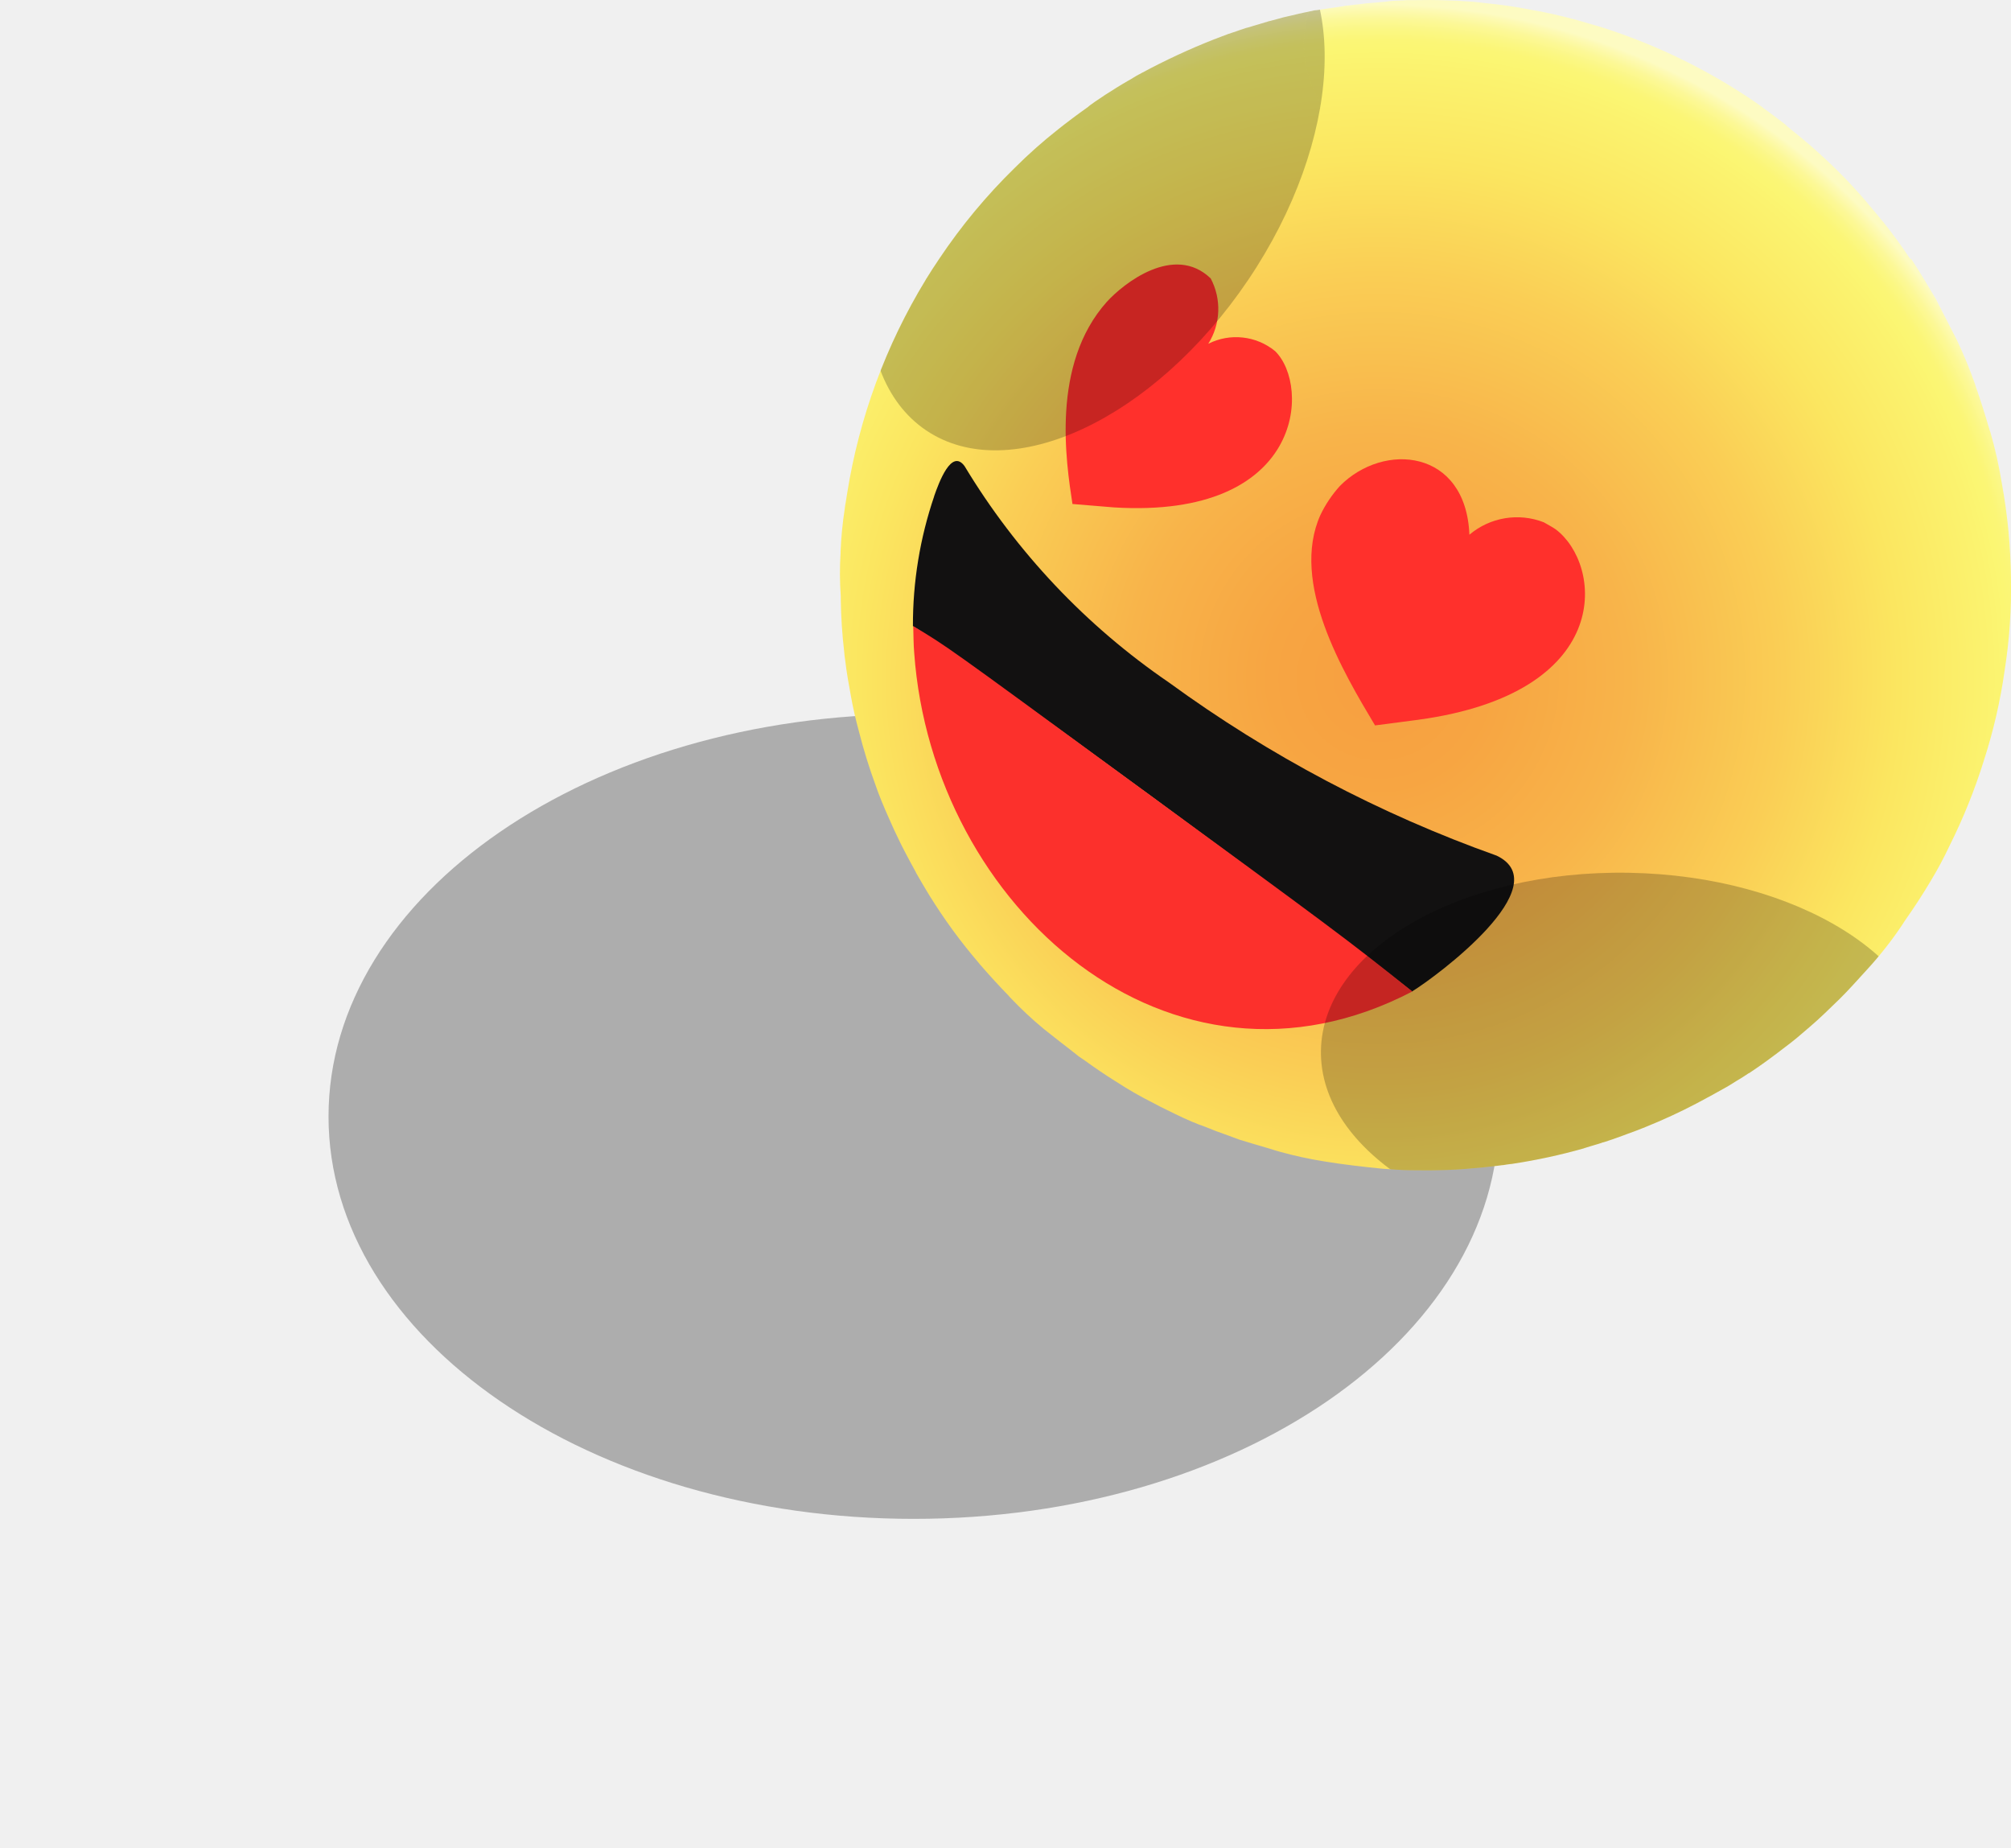
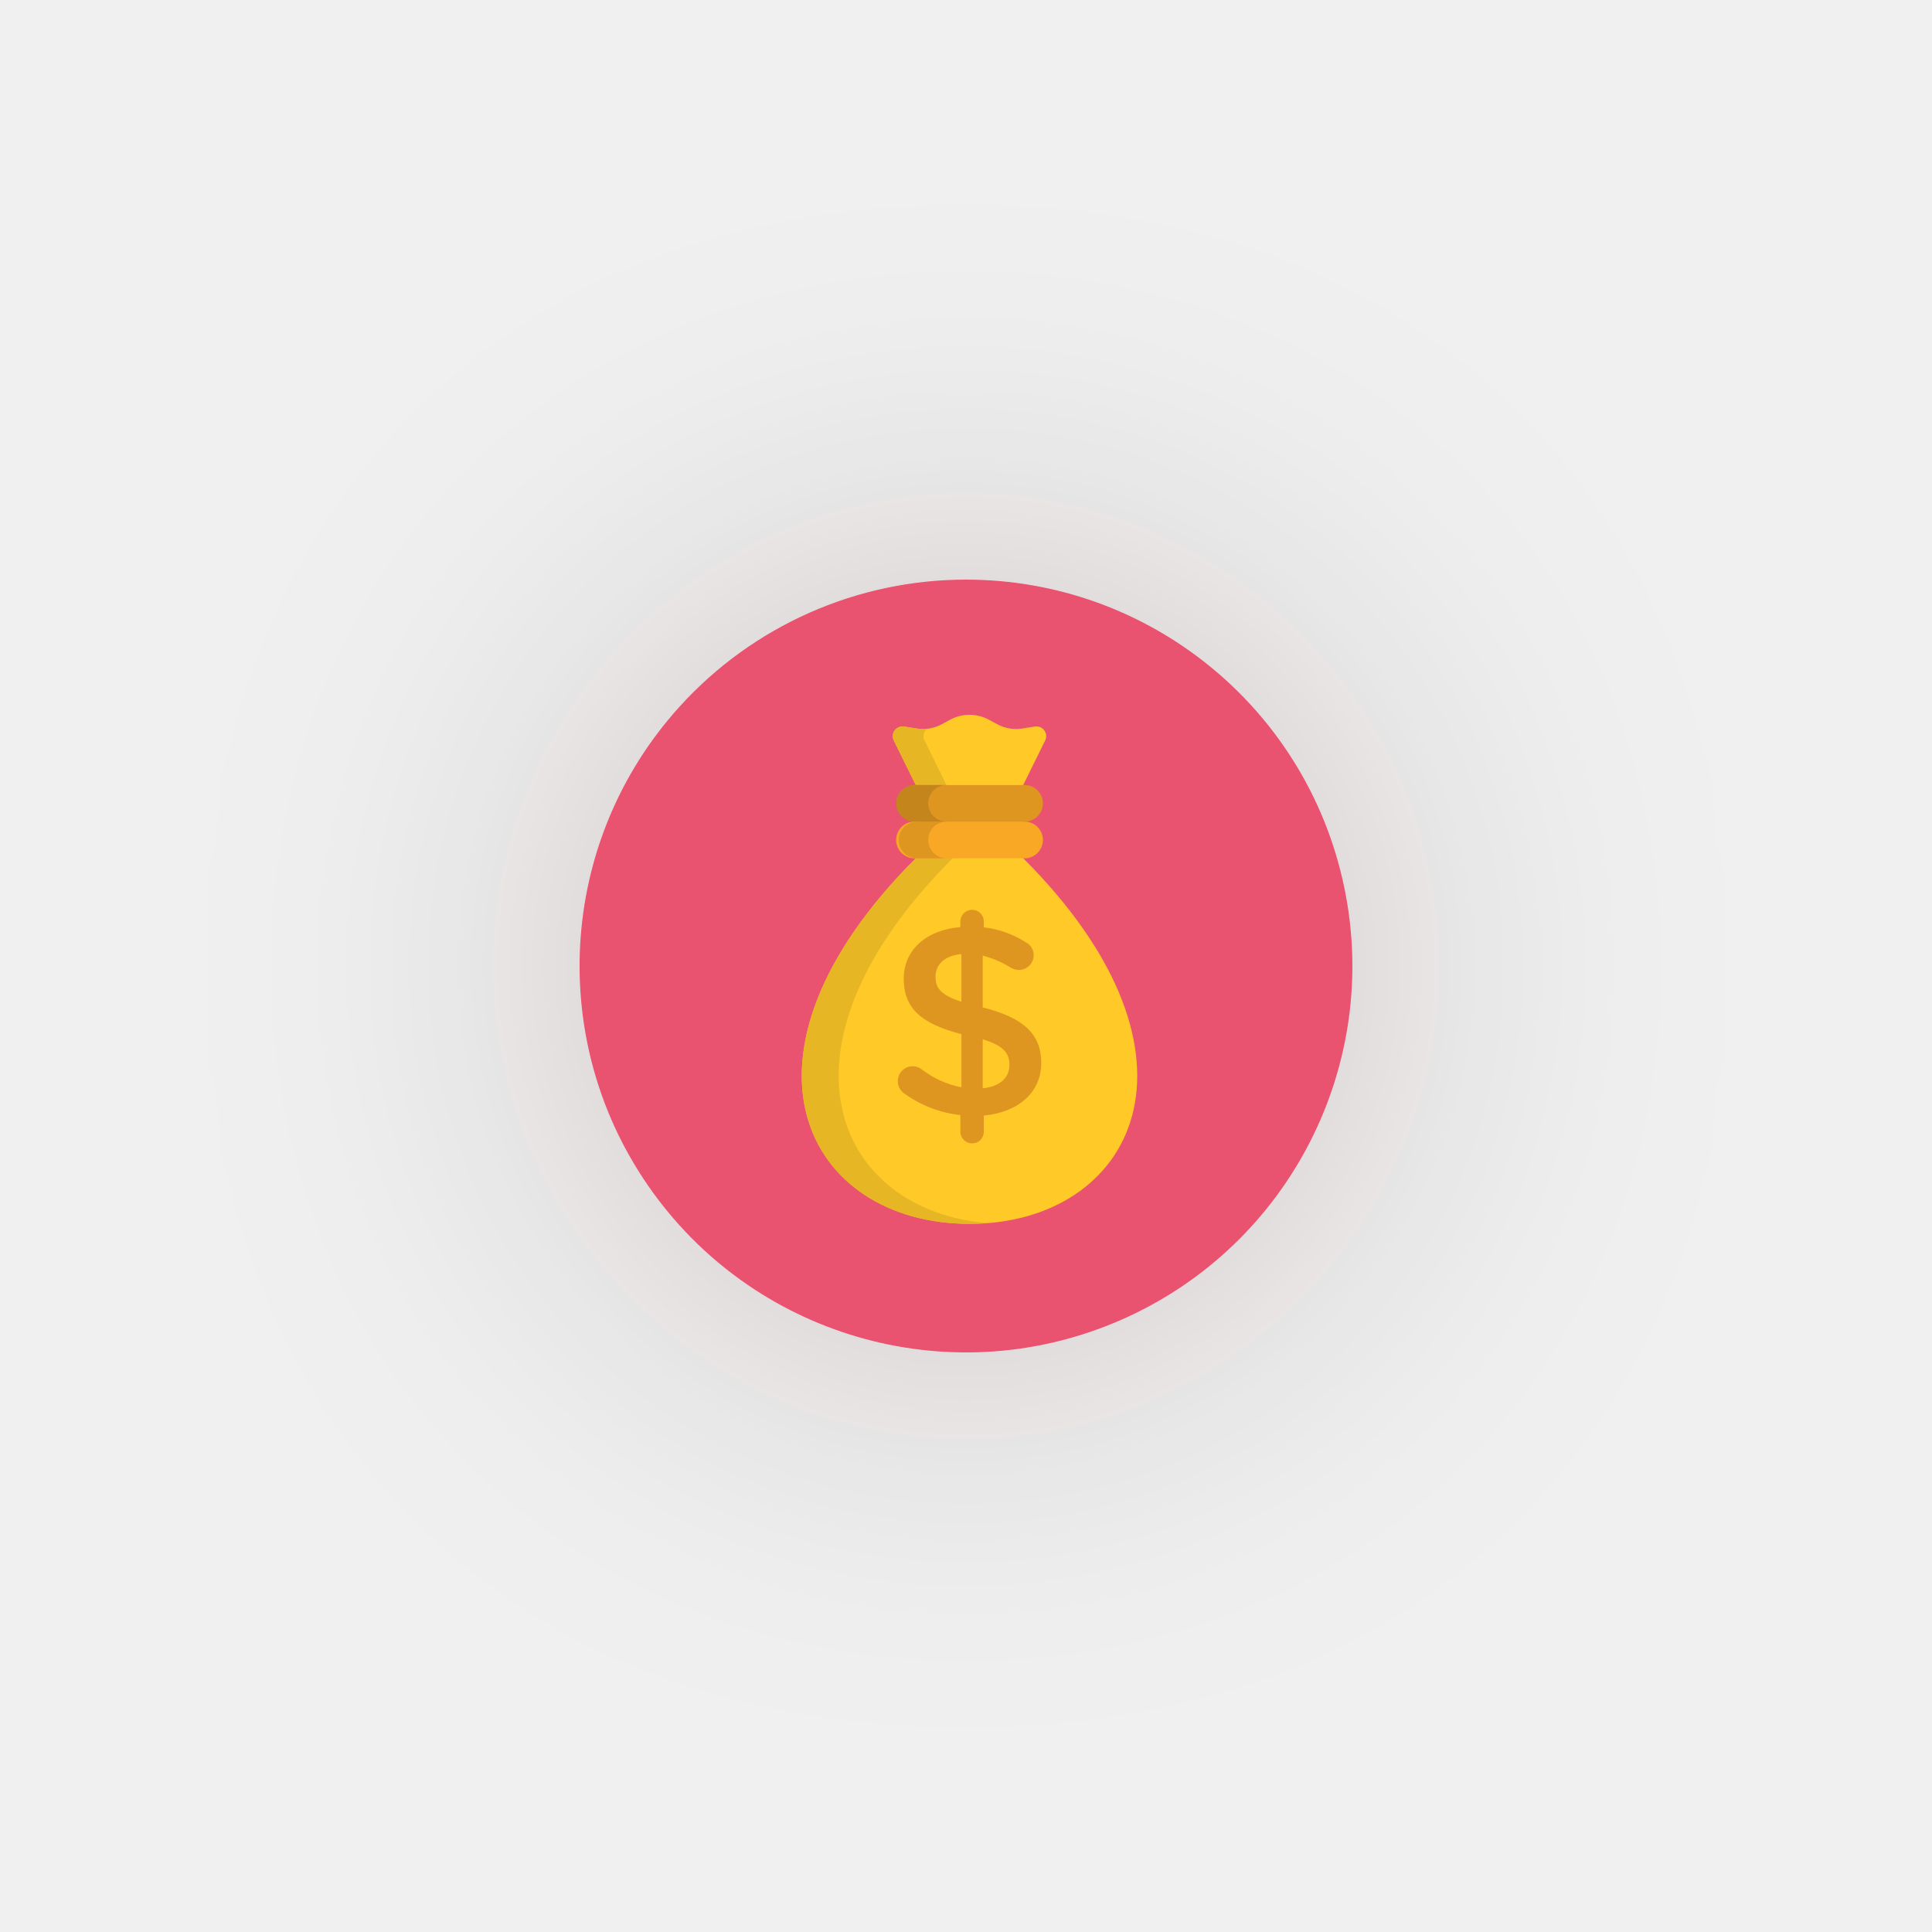
- <svg xmlns="http://www.w3.org/2000/svg" xmlns:xlink="http://www.w3.org/1999/xlink" width="82.478" height="75.758" viewBox="0 0 82.478 75.758">
+ <svg xmlns="http://www.w3.org/2000/svg" width="200" height="200" viewBox="0 0 200 200">
  <defs>
-     <radialGradient id="radial-gradient" cx="0.471" cy="0.58" r="0.575" gradientTransform="matrix(-0.999, -0.004, -0.004, 1, 0.933, 0.001)" gradientUnits="objectBoundingBox">
-       <stop offset="0" stop-color="#f79f40" />
-       <stop offset="0.163" stop-color="#f7a542" />
-       <stop offset="0.371" stop-color="#f8b44a" />
-       <stop offset="0.601" stop-color="#face55" />
-       <stop offset="0.771" stop-color="#fbe660" />
-       <stop offset="0.91" stop-color="#fbf36f" />
-       <stop offset="0.932" stop-color="#fbf672" />
-       <stop offset="0.947" stop-color="#fbf676" />
-       <stop offset="0.962" stop-color="#fbf783" />
-       <stop offset="0.978" stop-color="#fcf897" />
-       <stop offset="0.994" stop-color="#fdfab4" />
-       <stop offset="1" stop-color="#fdfbc2" />
-     </radialGradient>
-     <clipPath id="clip-path">
-       <path id="Trazado_116496" data-name="Trazado 116496" d="M52.65,29.84v-.06c0-.11-.03-.77-.15-1.75-.01-.09-.02-.17-.03-.26-.02-.12-.04-.25-.06-.38a23.894,23.894,0,0,0-3.15-8.77c0-.01-.01-.01-.01-.02-.17-.29-.35-.57-.54-.85h0a23.353,23.353,0,0,0-3.06-3.74,20.449,20.449,0,0,0-1.77-1.6c-.39-.32-.78-.62-1.19-.91a.265.265,0,0,1-.06-.05l-.05-.04-.21-.15c-.26-.18-.55-.37-.86-.57h0c-.01-.01-.02-.01-.03-.02-.15-.09-.3-.19-.47-.28-.07-.04-.15-.09-.22-.13s-.12-.07-.19-.11a1.092,1.092,0,0,0-.15-.08,25.413,25.413,0,0,0-2.93-1.4c-.26-.11-.47-.18-.58-.23l-.18-.07-.18-.07c-.01,0-.02-.01-.03-.01l-.04-.01-.3-.1-.04-.01c-.01,0-.03-.01-.04-.01l-.2-.07a2.759,2.759,0,0,0-.27-.08l-.23-.07c-.04-.01-.09-.03-.13-.04-.01,0-.03-.01-.04-.01s-.03-.01-.05-.01a.636.636,0,0,1-.07-.02l-.26-.07-.22-.06c-.07-.02-.14-.03-.21-.05h-.01l-.13-.03-.25-.06-.18-.04a2.049,2.049,0,0,0-.24-.05c-.01,0-.03-.01-.04-.01-.06-.01-.12-.03-.18-.04l-.11-.02-.13-.03h-.02l-.04-.01c-.02,0-.05-.01-.07-.01a1.766,1.766,0,0,1-.2-.04.6.6,0,0,0-.12-.02h0a2.068,2.068,0,0,1-.22-.04l-.19-.03c-.03-.01-.07-.01-.11-.02a.985.985,0,0,0-.17-.02,1,1,0,0,0-.16-.02l-.27-.03-.25-.03c-.03,0-.05-.01-.08-.01h-.02a1.641,1.641,0,0,0-.23-.02l-.34-.03c-.08-.01-.16-.01-.23-.02-.09-.01-.17-.01-.26-.02s-.18-.01-.27-.02A.97.97,0,0,1,29.76,7h-.37c-.48-.01-.96-.01-1.45,0-.11,0-.21,0-.31.01s-.22.01-.32.02c-.07,0-.13.01-.19.01-.16.01-.31.02-.46.04-.05,0-.11.01-.16.01-.22.02-.43.04-.64.07-.1.01-.2.02-.3.04h-.01c-.02,0-.04.01-.06.01q-.24.03-.45.06c-.11.02-.23.04-.34.05-.26.04-.47.08-.61.11-.7.14-1.38.3-2.06.5-.41.11-.77.22-1.21.38a24.021,24.021,0,0,0-5.31,2.61h0c-.17.11-.33.22-.49.33a.265.265,0,0,0-.06.05c-.28.2-.56.4-.84.61a.423.423,0,0,1-.07.05l-.02.02-.02.02c-.01.01-.02.02-.03.02s-.02.01-.03.02c-.08.06-.15.12-.23.18-.15.12-.3.24-.44.36-.08.07-.16.13-.24.2-.16.14-.32.27-.46.4l-.02.02-.02.02c-.03.03-.07.06-.1.09-.75.69-1.21,1.19-1.24,1.22-.23.25-.46.51-.69.77-.16.19-.33.38-.5.59-.01.01-.02.03-.04.04l-.03.03c-.34.42-.69.89-1.08,1.46l-.01.01-.01.01c-.01.01-.01.02-.02.02-.18.26-.36.55-.54.86-.16.26-.32.52-.46.75l-.46.88c-.15.29-.29.56-.42.82a16.758,16.758,0,0,0-.76,1.82h0v.01c-.22.6-.42,1.23-.6,1.84l-.01.02a.037.037,0,0,1-.01.03,17.968,17.968,0,0,0-.5,2.13,23.506,23.506,0,0,0-.17,7.66,22.794,22.794,0,0,0,.82,3.68,23.944,23.944,0,0,0,1.38,3.51,15.311,15.311,0,0,0,.75,1.42c.32.56.68,1.11,1.06,1.66.04.07.09.13.13.2a16,16,0,0,0,1.39,1.8c.34.37.78.88,1.14,1.24s.83.82,1.22,1.15h0c.42.37.6.53.99.83q.72.585,1.47,1.08h.01c.16.11.32.22.49.32.19.12.38.24.55.34.09.05.22.13.36.21a.573.573,0,0,1,.07.04c.15.09.33.18.52.29.04.02.09.05.13.07a22.789,22.789,0,0,0,2.12,1c.18.07.42.17.7.28l.24.09.42.15.3.1.11.03c.01,0,.01,0,.02.01l.16.05a2.759,2.759,0,0,0,.27.08l.26.08c.01,0,.02,0,.02.01a22.1,22.1,0,0,0,2.96.66l.09.01c.08.01.17.03.27.04h.03l.23.03.53.06c.24.03.56.05.79.07s.49.03.74.04h.02c.13.01.25.01.37.01.33.01.77,0,1.1.01s.79-.03,1.13-.05c.72-.06,1.68-.17,2.39-.28a18.747,18.747,0,0,0,1.84-.38c.14-.04.28-.08.43-.12.43-.12.87-.25,1.24-.36l.43-.16c.35-.12.69-.25,1.03-.38l.17-.06c.4-.15.89-.38,1.32-.59.19-.09.37-.18.55-.28a15.71,15.71,0,0,0,1.56-.88c.02-.01.03-.02.05-.03.41-.26.82-.52,1.22-.81.09-.06.18-.12.26-.17l.44-.34c.12-.09.23-.18.35-.27l.66-.52a14.289,14.289,0,0,0,1.37-1.26l.03-.03.07-.07c.35-.35.74-.77,1.2-1.29a.138.138,0,0,0,.03-.04h0a20.958,20.958,0,0,0,2.02-2.71c.01-.01.01-.02.02-.03.19-.3.38-.61.57-.95v-.01h0c.08-.14.16-.29.24-.44.11-.2.22-.41.31-.59l.09-.18c.16-.32.31-.65.47-.99.21-.47.41-.94.56-1.36h0c.26-.7.5-1.44.71-2.23.13-.48.25-.96.33-1.41.1-.48.18-.98.25-1.5.02-.12.03-.23.05-.34.08-.69.14-1.41.16-2.14v-.13C52.68,31.04,52.68,30.45,52.65,29.84Z" transform="translate(-4.654 -6.992)" />
-     </clipPath>
-     <linearGradient id="linear-gradient" x1="-0.166" y1="-323.933" x2="-1.166" y2="-323.933" gradientUnits="objectBoundingBox">
-       <stop offset="0" stop-color="#19b79c" />
-       <stop offset="0.405" stop-color="#1dbb9e" />
-       <stop offset="0.825" stop-color="#2ac8a3" />
-       <stop offset="0.997" stop-color="#31cfa6" />
-     </linearGradient>
-     <linearGradient id="linear-gradient-2" x1="-2.106" y1="-363.238" x2="-3.08" y2="-363.238" xlink:href="#linear-gradient" />
-     <clipPath id="clip-path-2">
-       <path id="Trazado_116504" data-name="Trazado 116504" d="M4.652,29.65v-.06a15.757,15.757,0,0,1,.17-1.74,2.335,2.335,0,0,1,.04-.26c.02-.12.04-.25.06-.38a24.088,24.088,0,0,1,3.22-8.75c0-.01.01-.01.01-.02.18-.29.36-.57.55-.85h0a23.39,23.39,0,0,1,3.09-3.72,20.134,20.134,0,0,1,1.78-1.58q.585-.465,1.2-.9a.265.265,0,0,0,.06-.05l.05-.04.21-.15c.26-.18.55-.37.86-.56h0c.01-.01.02-.01.03-.02.15-.09.31-.19.47-.28a2.53,2.53,0,0,0,.22-.13c.06-.04.12-.07.19-.11.05-.03.1-.05.15-.08a27.308,27.308,0,0,1,2.95-1.37c.26-.1.47-.18.58-.22l.18-.06.18-.06c.01,0,.02-.01.03-.01l.05-.02.3-.1.04-.01c.01,0,.03-.01.04-.01l.2-.06c.08-.02.19-.06.27-.08l.23-.07a.647.647,0,0,0,.13-.04c.01,0,.03-.01.04-.01s.03-.01.05-.01a.637.637,0,0,0,.07-.02l.26-.07.22-.06c.07-.02.14-.03.21-.05h.01l.13-.03c.08-.02.18-.04.25-.06l.18-.04c.08-.02.16-.03.24-.05.01,0,.03-.01.04-.01a1.163,1.163,0,0,0,.18-.04l.11-.01.13-.02h.02l.04-.01c.02,0,.05-.01.07-.01l.2-.03c.04-.01.09-.01.13-.02h0l.22-.03.19-.03a.516.516,0,0,0,.11-.02.985.985,0,0,1,.17-.02c.06-.01.11-.01.16-.02l.27-.03.25-.03c.03,0,.05-.01.08-.01h.02c.07-.01.15-.01.23-.02l.34-.03c.08-.01.16-.01.23-.02a1.569,1.569,0,0,1,.24-.03,2.437,2.437,0,0,1,.27-.01.86.86,0,0,1,.16-.01l.15-.01h.24c.49-.01.97-.01,1.45.01.11,0,.21.01.31.01s.22.01.32.02c.07,0,.13.01.19.01.16.01.31.02.46.04.05.01.11.01.16.02.22.02.43.05.64.07.1.01.2.03.3.04h.01c.02,0,.04.01.06.01.16.02.31.05.45.07l.34.06c.26.05.47.09.6.11.69.14,1.38.31,2.06.52.41.11.76.23,1.21.39a24.178,24.178,0,0,1,5.28,2.65h0c.16.11.33.22.49.34a.265.265,0,0,1,.06.05c.28.2.56.41.83.62a.424.424,0,0,0,.07.05l.02.02.02.02.03.03c.01.01.02.01.02.02.08.06.15.12.22.18.15.12.3.24.44.36.08.07.16.14.24.2.16.14.31.28.46.41l.02.02.02.02c.03.03.07.06.1.09.75.69,1.2,1.2,1.23,1.23.23.25.46.51.68.78.16.19.32.38.49.59.01.01.02.03.04.04l.02.03c.33.42.69.89,1.07,1.47l.04.01.01.01c.01.01.01.02.02.02.17.26.36.56.54.86.16.26.31.53.45.75l.45.88c.15.29.29.56.42.82a18.431,18.431,0,0,1,.75,1.83h0v.01c.21.6.41,1.23.59,1.85l.01.02a.037.037,0,0,0,.01.03,17.59,17.59,0,0,1,.48,2.14,22.71,22.71,0,0,1,.37,3.87,21.465,21.465,0,0,1-.26,3.8,21.96,21.96,0,0,1-.85,3.68,23.286,23.286,0,0,1-1.41,3.5,15.244,15.244,0,0,1-.76,1.42c-.33.56-.69,1.11-1.07,1.65-.04.07-.09.13-.13.2a15.2,15.2,0,0,1-1.41,1.79c-.34.37-.79.88-1.15,1.23s-.84.82-1.22,1.14h0c-.43.37-.6.52-1,.82-.49.38-.98.74-1.48,1.07H41.9c-.16.11-.32.21-.49.31-.19.12-.38.24-.55.33-.09.05-.22.12-.36.2a.574.574,0,0,0-.07.04c-.15.08-.33.18-.52.28-.04.02-.09.05-.13.07a23.108,23.108,0,0,1-2.12.98c-.18.07-.42.17-.71.27l-.24.09-.42.15-.3.1-.11.03c-.01,0-.01,0-.02.01l-.16.05c-.08.02-.19.06-.27.08l-.26.08c-.01,0-.02,0-.02.01a23.962,23.962,0,0,1-2.96.64l-.09.01c-.08.01-.17.02-.27.04H31.8l-.23.03-.53.06c-.24.02-.56.05-.79.07s-.49.03-.74.04h-.02c-.13,0-.25.01-.37.01-.33.01-.77,0-1.1,0s-.79-.04-1.13-.06c-.72-.07-1.68-.18-2.39-.3a16.281,16.281,0,0,1-1.84-.4c-.14-.04-.28-.08-.43-.13-.43-.12-.87-.26-1.24-.37l-.43-.16c-.35-.12-.69-.25-1.03-.39l-.17-.06c-.4-.15-.88-.38-1.32-.6-.19-.09-.37-.18-.55-.28a15.612,15.612,0,0,1-1.55-.89.219.219,0,0,0-.05-.03c-.41-.26-.81-.53-1.21-.82-.09-.06-.17-.12-.25-.17L14,49.97c-.12-.09-.23-.18-.35-.27l-.66-.52a15.233,15.233,0,0,1-1.36-1.27l-.03-.03-.06-.07c-.34-.35-.74-.78-1.19-1.3a.138.138,0,0,1-.03-.04h0a21.889,21.889,0,0,1-2-2.73c-.01-.01-.01-.02-.02-.03-.18-.3-.37-.61-.56-.95v-.01h0c-.08-.14-.16-.29-.24-.44-.11-.21-.22-.41-.31-.59l-.09-.18c-.16-.32-.31-.65-.46-.99-.21-.47-.41-.95-.55-1.36h0a22.441,22.441,0,0,1-.69-2.23c-.13-.48-.24-.96-.32-1.41-.09-.49-.18-.98-.24-1.5-.02-.12-.03-.23-.04-.34a21.166,21.166,0,0,1-.14-2.14v-.13A13.347,13.347,0,0,1,4.652,29.65Z" transform="translate(-4.627 -6.983)" fill="url(#radial-gradient)" />
-     </clipPath>
+     <filter id="Trazado_113938" x="0" y="0" width="200" height="200" filterUnits="userSpaceOnUse">
+       <feOffset input="SourceAlpha" />
+       <feGaussianBlur stdDeviation="20" result="blur" />
+       <feFlood flood-color="#402d27" flood-opacity="0.192" />
+       <feComposite operator="in" in2="blur" />
+       <feComposite in="SourceGraphic" />
+     </filter>
  </defs>
-   <g id="Grupo_157926" data-name="Grupo 157926" transform="translate(13.474)">
-     <ellipse id="Elipse_4737" data-name="Elipse 4737" cx="24" cy="16.5" rx="24" ry="16.5" transform="translate(0 29.284)" fill="#0b0b0b" opacity="0.292" style="mix-blend-mode: multiply;isolation: isolate" />
-     <path id="Trazado_116493" data-name="Trazado 116493" d="M4.652,29.65v-.06a15.757,15.757,0,0,1,.17-1.74,2.335,2.335,0,0,1,.04-.26c.02-.12.04-.25.06-.38a24.088,24.088,0,0,1,3.22-8.75c0-.01.01-.01.01-.02.18-.29.36-.57.55-.85h0a23.39,23.39,0,0,1,3.09-3.72,20.134,20.134,0,0,1,1.78-1.58q.585-.465,1.2-.9a.265.265,0,0,0,.06-.05l.05-.04.21-.15c.26-.18.55-.37.86-.56h0c.01-.01.02-.01.03-.02.15-.09.31-.19.47-.28a2.53,2.53,0,0,0,.22-.13c.06-.04.12-.07.19-.11.05-.03.1-.05.15-.08a27.308,27.308,0,0,1,2.95-1.37c.26-.1.47-.18.58-.22l.18-.06.18-.06c.01,0,.02-.01.03-.01l.05-.02.3-.1.04-.01c.01,0,.03-.01.04-.01l.2-.06c.08-.02.19-.06.27-.08l.23-.07a.647.647,0,0,0,.13-.04c.01,0,.03-.01.04-.01s.03-.01.05-.01a.637.637,0,0,0,.07-.02l.26-.07.22-.06c.07-.02.14-.03.21-.05h.01l.13-.03c.08-.02.18-.04.25-.06l.18-.04c.08-.02.16-.03.24-.05.01,0,.03-.01.04-.01a1.163,1.163,0,0,0,.18-.04l.11-.01.13-.02h.02l.04-.01c.02,0,.05-.01.07-.01l.2-.03c.04-.01.09-.01.13-.02h0l.22-.03.19-.03a.516.516,0,0,0,.11-.02.985.985,0,0,1,.17-.02c.06-.01.11-.01.16-.02l.27-.03.25-.03c.03,0,.05-.01.08-.01h.02c.07-.01.15-.01.23-.02l.34-.03c.08-.01.16-.01.23-.02a1.569,1.569,0,0,1,.24-.03,2.437,2.437,0,0,1,.27-.01.86.86,0,0,1,.16-.01l.15-.01h.24c.49-.01.97-.01,1.45.01.11,0,.21.01.31.01s.22.01.32.02c.07,0,.13.01.19.01.16.01.31.02.46.04.05.01.11.01.16.02.22.02.43.05.64.07.1.01.2.03.3.04h.01c.02,0,.04.01.06.01.16.02.31.05.45.07l.34.06c.26.05.47.09.6.11.69.14,1.38.31,2.06.52.41.11.76.23,1.21.39a24.178,24.178,0,0,1,5.28,2.65h0c.16.11.33.22.49.34a.265.265,0,0,1,.06.05c.28.2.56.41.83.62a.424.424,0,0,0,.07.05l.02.02.02.02.03.03c.01.01.02.01.02.02.08.06.15.12.22.18.15.12.3.24.44.36.08.07.16.14.24.2.16.14.31.28.46.41l.02.02.02.02c.03.03.07.06.1.09.75.69,1.2,1.2,1.23,1.23.23.25.46.51.68.78.16.19.32.38.49.59.01.01.02.03.04.04l.02.03c.33.42.69.89,1.07,1.47l.04.01.01.01c.01.01.01.02.02.02.17.26.36.56.54.86.16.26.31.53.45.75l.45.88c.15.29.29.56.42.82a18.431,18.431,0,0,1,.75,1.83h0v.01c.21.6.41,1.23.59,1.85l.01.02a.037.037,0,0,0,.01.03,17.59,17.59,0,0,1,.48,2.14,22.71,22.71,0,0,1,.37,3.87,21.465,21.465,0,0,1-.26,3.8,21.96,21.96,0,0,1-.85,3.68,23.286,23.286,0,0,1-1.41,3.5,15.244,15.244,0,0,1-.76,1.42c-.33.56-.69,1.11-1.07,1.65-.04.07-.09.13-.13.2a15.2,15.2,0,0,1-1.41,1.79c-.34.37-.79.88-1.15,1.23s-.84.82-1.22,1.14h0c-.43.37-.6.52-1,.82-.49.38-.98.74-1.48,1.07H41.9c-.16.11-.32.21-.49.31-.19.12-.38.24-.55.33-.09.05-.22.12-.36.2a.574.574,0,0,0-.07.04c-.15.08-.33.18-.52.28-.04.02-.09.05-.13.07a23.108,23.108,0,0,1-2.12.98c-.18.07-.42.17-.71.27l-.24.09-.42.15-.3.1-.11.03c-.01,0-.01,0-.02.01l-.16.05c-.08.02-.19.06-.27.08l-.26.08c-.01,0-.02,0-.02.01a23.962,23.962,0,0,1-2.96.64l-.09.01c-.08.01-.17.02-.27.04H31.8l-.23.03-.53.06c-.24.02-.56.05-.79.07s-.49.03-.74.04h-.02c-.13,0-.25.01-.37.01-.33.01-.77,0-1.1,0s-.79-.04-1.13-.06c-.72-.07-1.68-.18-2.39-.3a16.281,16.281,0,0,1-1.84-.4c-.14-.04-.28-.08-.43-.13-.43-.12-.87-.26-1.24-.37l-.43-.16c-.35-.12-.69-.25-1.03-.39l-.17-.06c-.4-.15-.88-.38-1.32-.6-.19-.09-.37-.18-.55-.28a15.612,15.612,0,0,1-1.55-.89.219.219,0,0,0-.05-.03c-.41-.26-.81-.53-1.21-.82-.09-.06-.17-.12-.25-.17L14,49.97c-.12-.09-.23-.18-.35-.27l-.66-.52a15.233,15.233,0,0,1-1.36-1.27l-.03-.03-.06-.07c-.34-.35-.74-.78-1.19-1.3a.138.138,0,0,1-.03-.04h0a21.889,21.889,0,0,1-2-2.73c-.01-.01-.01-.02-.02-.03-.18-.3-.37-.61-.56-.95v-.01h0c-.08-.14-.16-.29-.24-.44-.11-.21-.22-.41-.31-.59l-.09-.18c-.16-.32-.31-.65-.46-.99-.21-.47-.41-.95-.55-1.36h0a22.441,22.441,0,0,1-.69-2.23c-.13-.48-.24-.96-.32-1.41-.09-.49-.18-.98-.24-1.5-.02-.12-.03-.23-.04-.34a21.166,21.166,0,0,1-.14-2.14v-.13A13.347,13.347,0,0,1,4.652,29.65Z" transform="translate(16.349 -6.983)" fill="url(#radial-gradient)" />
-     <g id="Grupo_86225" data-name="Grupo 86225" transform="translate(20.955 0.009)" clip-path="url(#clip-path)">
-       <path id="Trazado_116494" data-name="Trazado 116494" d="M50.67,21.64a4.37,4.37,0,0,1,.18-.46C50.8,21.33,50.74,21.48,50.67,21.64Z" transform="translate(-48.844 -6.992)" fill="url(#linear-gradient)" />
-       <path id="Trazado_116495" data-name="Trazado 116495" d="M4.7,34.92c.03-.14.05-.28.08-.41C4.75,34.65,4.73,34.79,4.7,34.92Z" transform="translate(43.196 -6.992)" fill="url(#linear-gradient-2)" />
+   <g id="Grupo_969051" data-name="Grupo 969051" transform="translate(-890.333 -114)">
+     <g transform="matrix(1, 0, 0, 1, 890.33, 114)" filter="url(#Trazado_113938)">
+       <path id="Trazado_113938-2" data-name="Trazado 113938" d="M40,0A40,40,0,1,1,10.363,13.136,40,40,0,0,1,40,0Z" transform="translate(60 60)" fill="#ea526f" />
    </g>
-     <path id="Trazado_116497" data-name="Trazado 116497" d="M25.873,27.33A16.375,16.375,0,0,0,25,32.66c2.26,1.39,16.97,12.2,20.47,14.98,1.03-.63,6.02-4.35,3.47-5.57a52.925,52.925,0,0,1-13.44-7.1,28.664,28.664,0,0,1-8.38-8.87c-.54-.75-1.06.69-1.25,1.23" transform="translate(-1.032 -6.983)" fill="#121111" />
-     <path id="Trazado_116499" data-name="Trazado 116499" d="M29.22,33.76c.75,10.43,10.52,19.05,20.43,13.88-2.65-2.12-3.33-2.62-11.66-8.71-7.45-5.46-7.45-5.46-8.81-6.27.01.33.01.77.04,1.1" transform="translate(-5.199 -6.983)" fill="#fc302c" />
-     <g id="Grupo_86231" data-name="Grupo 86231" transform="translate(40.307 18.833)">
-       <path id="Trazado_116501" data-name="Trazado 116501" d="M22.473,28.1c-1.25,2.78.93,6.44,2.24,8.63.65-.09,1.52-.19,2.17-.29,7.67-1.22,7.14-6.32,5.24-7.75-.14-.1-.34-.2-.49-.29a3.024,3.024,0,0,0-3.05.51c-.14-3.51-3.51-3.82-5.31-2a4.969,4.969,0,0,0-.8,1.19" transform="translate(-22.099 -25.816)" fill="#ff302c" />
-     </g>
-     <g id="Grupo_86232" data-name="Grupo 86232" transform="translate(30.232 10.846)">
-       <path id="Trazado_116503" data-name="Trazado 116503" d="M35.806,19.36c-2.3,2.57-1.67,6.58-1.41,8.29.51.04,1.19.1,1.7.14,7.78.48,8.08-4.98,6.61-6.41a2.529,2.529,0,0,0-2.74-.3,2.679,2.679,0,0,0,.1-2.68c-1.5-1.44-3.58.21-4.26.96" transform="translate(-34.117 -17.829)" fill="#ff302c" />
-     </g>
-     <g id="Enmascarar_grupo_59" data-name="Enmascarar grupo 59" transform="translate(20.976 0)" clip-path="url(#clip-path-2)">
-       <g id="Grupo_86233" data-name="Grupo 86233" transform="translate(-2.683 -7.272)" opacity="0.561" style="mix-blend-mode: multiply;isolation: isolate">
-         <g id="Grupo_86230" data-name="Grupo 86230" transform="translate(0)">
-           <ellipse id="Elipse_4734" data-name="Elipse 4734" cx="12.5" cy="7.5" rx="12.5" ry="7.5" transform="translate(21.707 1.557)" fill="#fff" opacity="0.743" />
-           <ellipse id="Elipse_4735" data-name="Elipse 4735" cx="12.5" cy="7.5" rx="12.5" ry="7.5" transform="translate(26.415 8.388) rotate(124)" opacity="0.387" />
-           <ellipse id="Elipse_4736" data-name="Elipse 4736" cx="12.5" cy="7.5" rx="12.5" ry="7.5" transform="matrix(-1, -0.017, 0.017, -1, 47.282, 58.274)" opacity="0.387" />
-         </g>
+     <g id="bolsa-de-dinero_1_" data-name="bolsa-de-dinero(1)" transform="translate(886.046 187.999)">
+       <path id="Trazado_722884" data-name="Trazado 722884" d="M99.089,119.5c-20.566,20.566-11.359,37.845,5.561,37.845s26.127-17.279,5.561-37.845l-5.561-2.843Z" transform="translate(0 -104.653)" fill="#ffca28" />
+       <path id="Trazado_722885" data-name="Trazado 722885" d="M102.906,119.5l3.653-1.867-1.908-.976L99.09,119.5c-20.566,20.566-11.359,37.845,5.561,37.845q.972,0,1.908-.076C90.886,156.017,83.128,139.279,102.906,119.5Z" transform="translate(0 -104.651)" fill="#e6b624" />
+       <path id="Trazado_722886" data-name="Trazado 722886" d="M181.221,7.269l-2.274-4.613a1.008,1.008,0,0,1,1.061-1.442l1.314.207a4.1,4.1,0,0,0,2.58-.44L184.79.5a4.2,4.2,0,0,1,3.983,0l.888.478a4.1,4.1,0,0,0,2.58.44l1.314-.207a1.008,1.008,0,0,1,1.061,1.442l-2.274,4.613-5.561,1.9Z" transform="translate(-82.132)" fill="#ffca28" />
+       <path id="Trazado_722887" data-name="Trazado 722887" d="M184.4,17.728l-2.274-4.613a1,1,0,0,1,.245-1.207,4.1,4.1,0,0,1-1.051-.028l-1.314-.207a1.008,1.008,0,0,0-1.061,1.442l2.274,4.613,5.561,1.9,1.59-.542Z" transform="translate(-82.133 -10.459)" fill="#e6b624" />
+       <path id="Trazado_722888" data-name="Trazado 722888" d="M196.569,90.933l-5.561-1.9-5.561,1.9a1.9,1.9,0,1,0,0,3.79h11.122a1.9,1.9,0,1,0,0-3.79Z" transform="translate(-86.358 -79.874)" fill="#f9a825" />
+       <g id="Grupo_969131" data-name="Grupo 969131" transform="translate(97.194 7.269)">
+         <path id="Trazado_722889" data-name="Trazado 722889" d="M186.732,92.828a1.9,1.9,0,0,1,1.9-1.9L192.6,89.58l-1.59-.542-5.561,1.9a1.9,1.9,0,0,0,0,3.79h3.181A1.9,1.9,0,0,1,186.732,92.828Z" transform="translate(-183.551 -87.143)" fill="#de9621" />
+         <path id="Trazado_722890" data-name="Trazado 722890" d="M196.569,70.622H185.447a1.9,1.9,0,0,0,0,3.79h11.122a1.9,1.9,0,1,0,0-3.79Z" transform="translate(-183.552 -70.622)" fill="#de9621" />
      </g>
+       <path id="Trazado_722891" data-name="Trazado 722891" d="M186.733,72.519a1.9,1.9,0,0,1,1.9-1.9h-3.181a1.9,1.9,0,1,0,0,3.79h3.181A1.9,1.9,0,0,1,186.733,72.519Z" transform="translate(-86.358 -63.355)" fill="#c4851d" />
+       <path id="Trazado_722892" data-name="Trazado 722892" d="M191.554,196.121a1.192,1.192,0,0,1,1.2,1.2v.614a10.164,10.164,0,0,1,4.327,1.535,1.5,1.5,0,0,1,.837,1.34,1.537,1.537,0,0,1-1.563,1.535,1.615,1.615,0,0,1-.837-.251,10.14,10.14,0,0,0-2.875-1.228v5.36c4.243,1.061,6.058,2.764,6.058,5.751,0,3.071-2.4,5.109-5.946,5.444V219.1a1.192,1.192,0,0,1-1.2,1.2,1.215,1.215,0,0,1-1.228-1.2v-1.731a12.075,12.075,0,0,1-5.723-2.178,1.534,1.534,0,0,1-.754-1.34,1.535,1.535,0,0,1,2.457-1.228,9.889,9.889,0,0,0,4.131,1.87v-5.5c-4.076-1.061-5.974-2.6-5.974-5.751,0-2.987,2.373-5.053,5.862-5.332v-.586A1.216,1.216,0,0,1,191.554,196.121Zm-1.117,9.519V200.7c-1.787.168-2.68,1.117-2.68,2.345C187.757,204.217,188.288,204.942,190.437,205.64Zm2.205,3.88V214.6c1.787-.2,2.764-1.089,2.764-2.429C195.406,210.944,194.792,210.191,192.643,209.521Z" transform="translate(-86.624 -175.936)" fill="#de9621" />
    </g>
  </g>
</svg>
